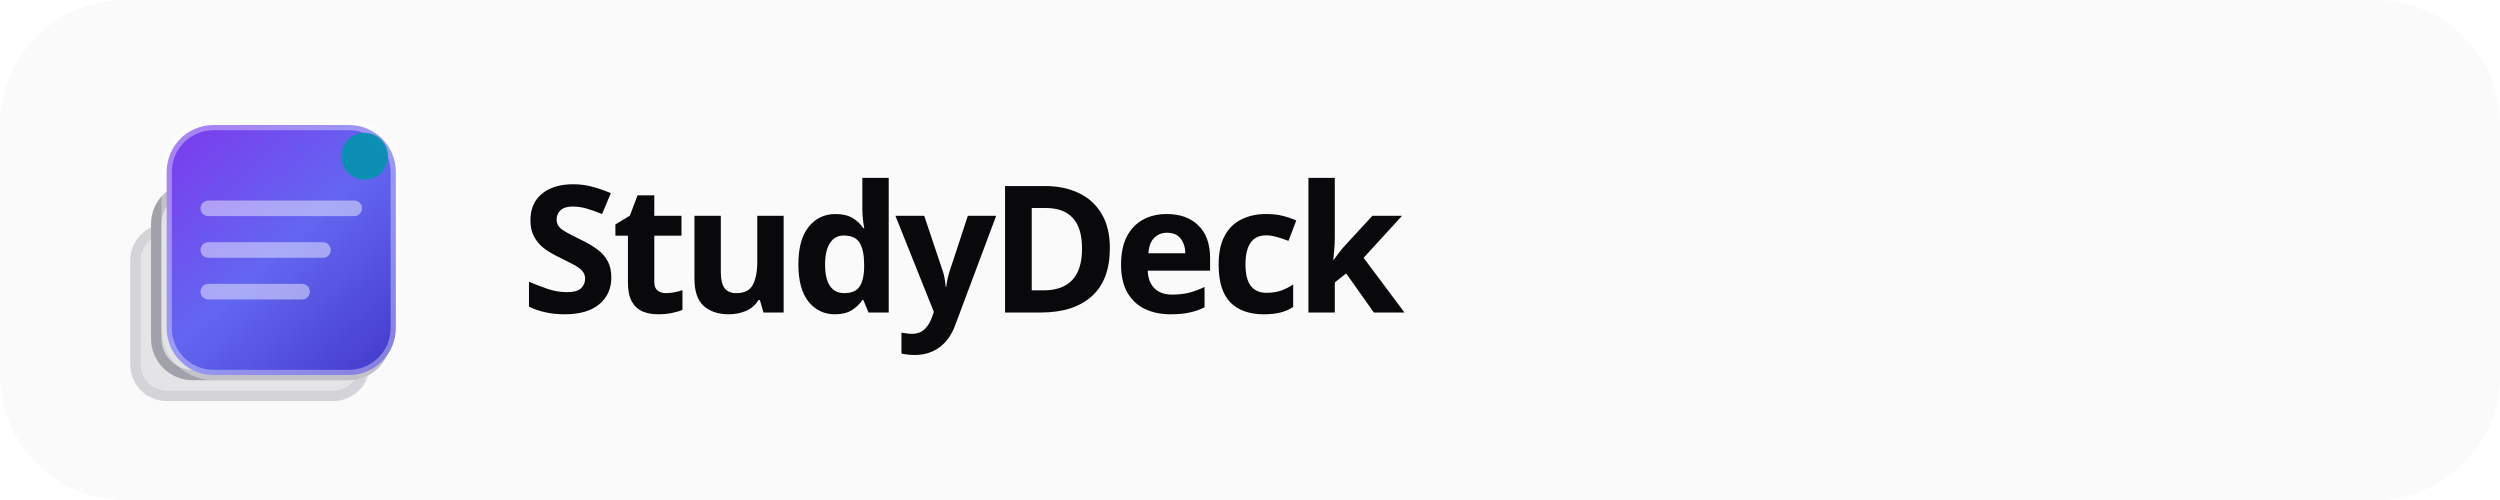
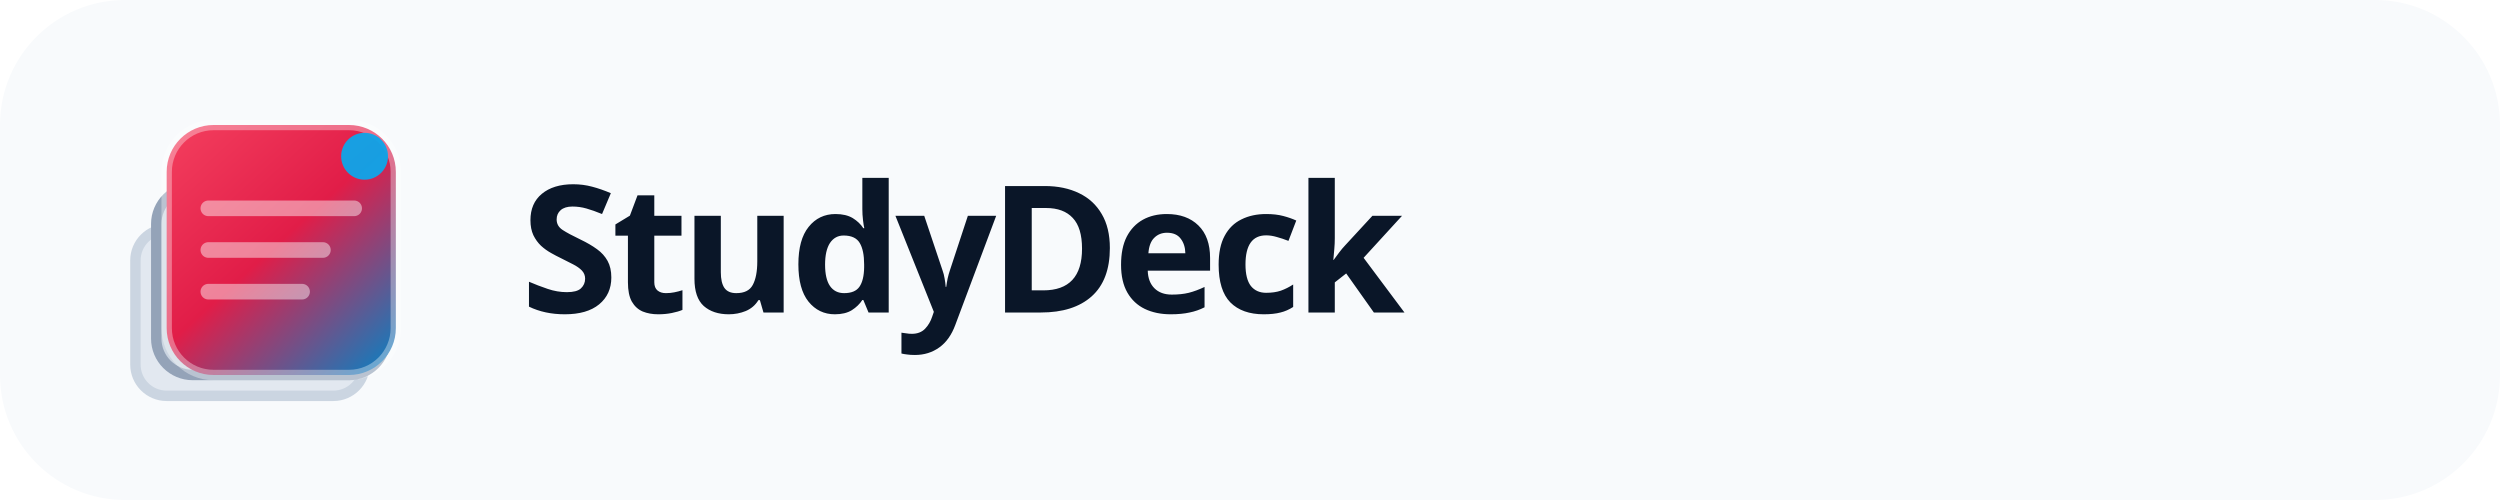
<svg xmlns="http://www.w3.org/2000/svg" width="960" height="192" viewBox="0 0 240 48" fill="none" role="img" aria-label="StudyDeck">
  <defs>
    <linearGradient id="g2" x1="6" y1="4" x2="28" y2="28" gradientUnits="userSpaceOnUse">
-       <stop stop-color="#7c3aed" />
-       <stop offset="0.5" stop-color="#6366f1" />
-       <stop offset="1" stop-color="#4338ca" />
+       <stop stop-color="#f43f5e" />
+       <stop offset="0.48" stop-color="#e11d48" />
+       <stop offset="1" stop-color="#0284c7" />
    </linearGradient>
  </defs>
-   <rect width="240" height="48" rx="12" fill="#fafafa" />
+   <rect width="240" height="48" rx="12" fill="#f8fafc" />
  <g transform="translate(10, 8)">
-     <rect x="3" y="14" width="22" height="16" rx="3" fill="#e4e4e7" stroke="#d4d4d8" stroke-width="1" />
-     <rect x="5" y="10" width="22" height="18" rx="3.5" fill="#d4d4d8" stroke="#a1a1aa" stroke-width="1" />
+     <rect x="3" y="14" width="22" height="16" rx="3" fill="#e2e8f0" stroke="#cbd5e1" stroke-width="1" />
+     <rect x="5" y="10" width="22" height="18" rx="3.5" fill="#cbd5e1" stroke="#94a3b8" stroke-width="1" />
    <rect x="6" y="4" width="22" height="24" rx="4.5" fill="url(#g2)" stroke="rgba(255,255,255,0.35)" stroke-width="1" />
    <path d="M10 12h14M10 16h11M10 20h9" stroke="rgba(255,255,255,0.45)" stroke-width="1.5" stroke-linecap="round" />
-     <circle cx="25" cy="7" r="2.25" fill="#0891b2" opacity="0.95" />
+     <circle cx="25" cy="7" r="2.25" fill="#0ea5e9" opacity="0.95" />
  </g>
-   <text x="50" y="30" fill="#09090b" font-family="Plus Jakarta Sans, system-ui, sans-serif" font-size="17" font-weight="700" letter-spacing="-0.04em">StudyDeck</text>
+   <text x="50" y="30" fill="#0a1628" font-family="Plus Jakarta Sans, system-ui, sans-serif" font-size="17" font-weight="700" letter-spacing="-0.04em">StudyDeck</text>
</svg>
